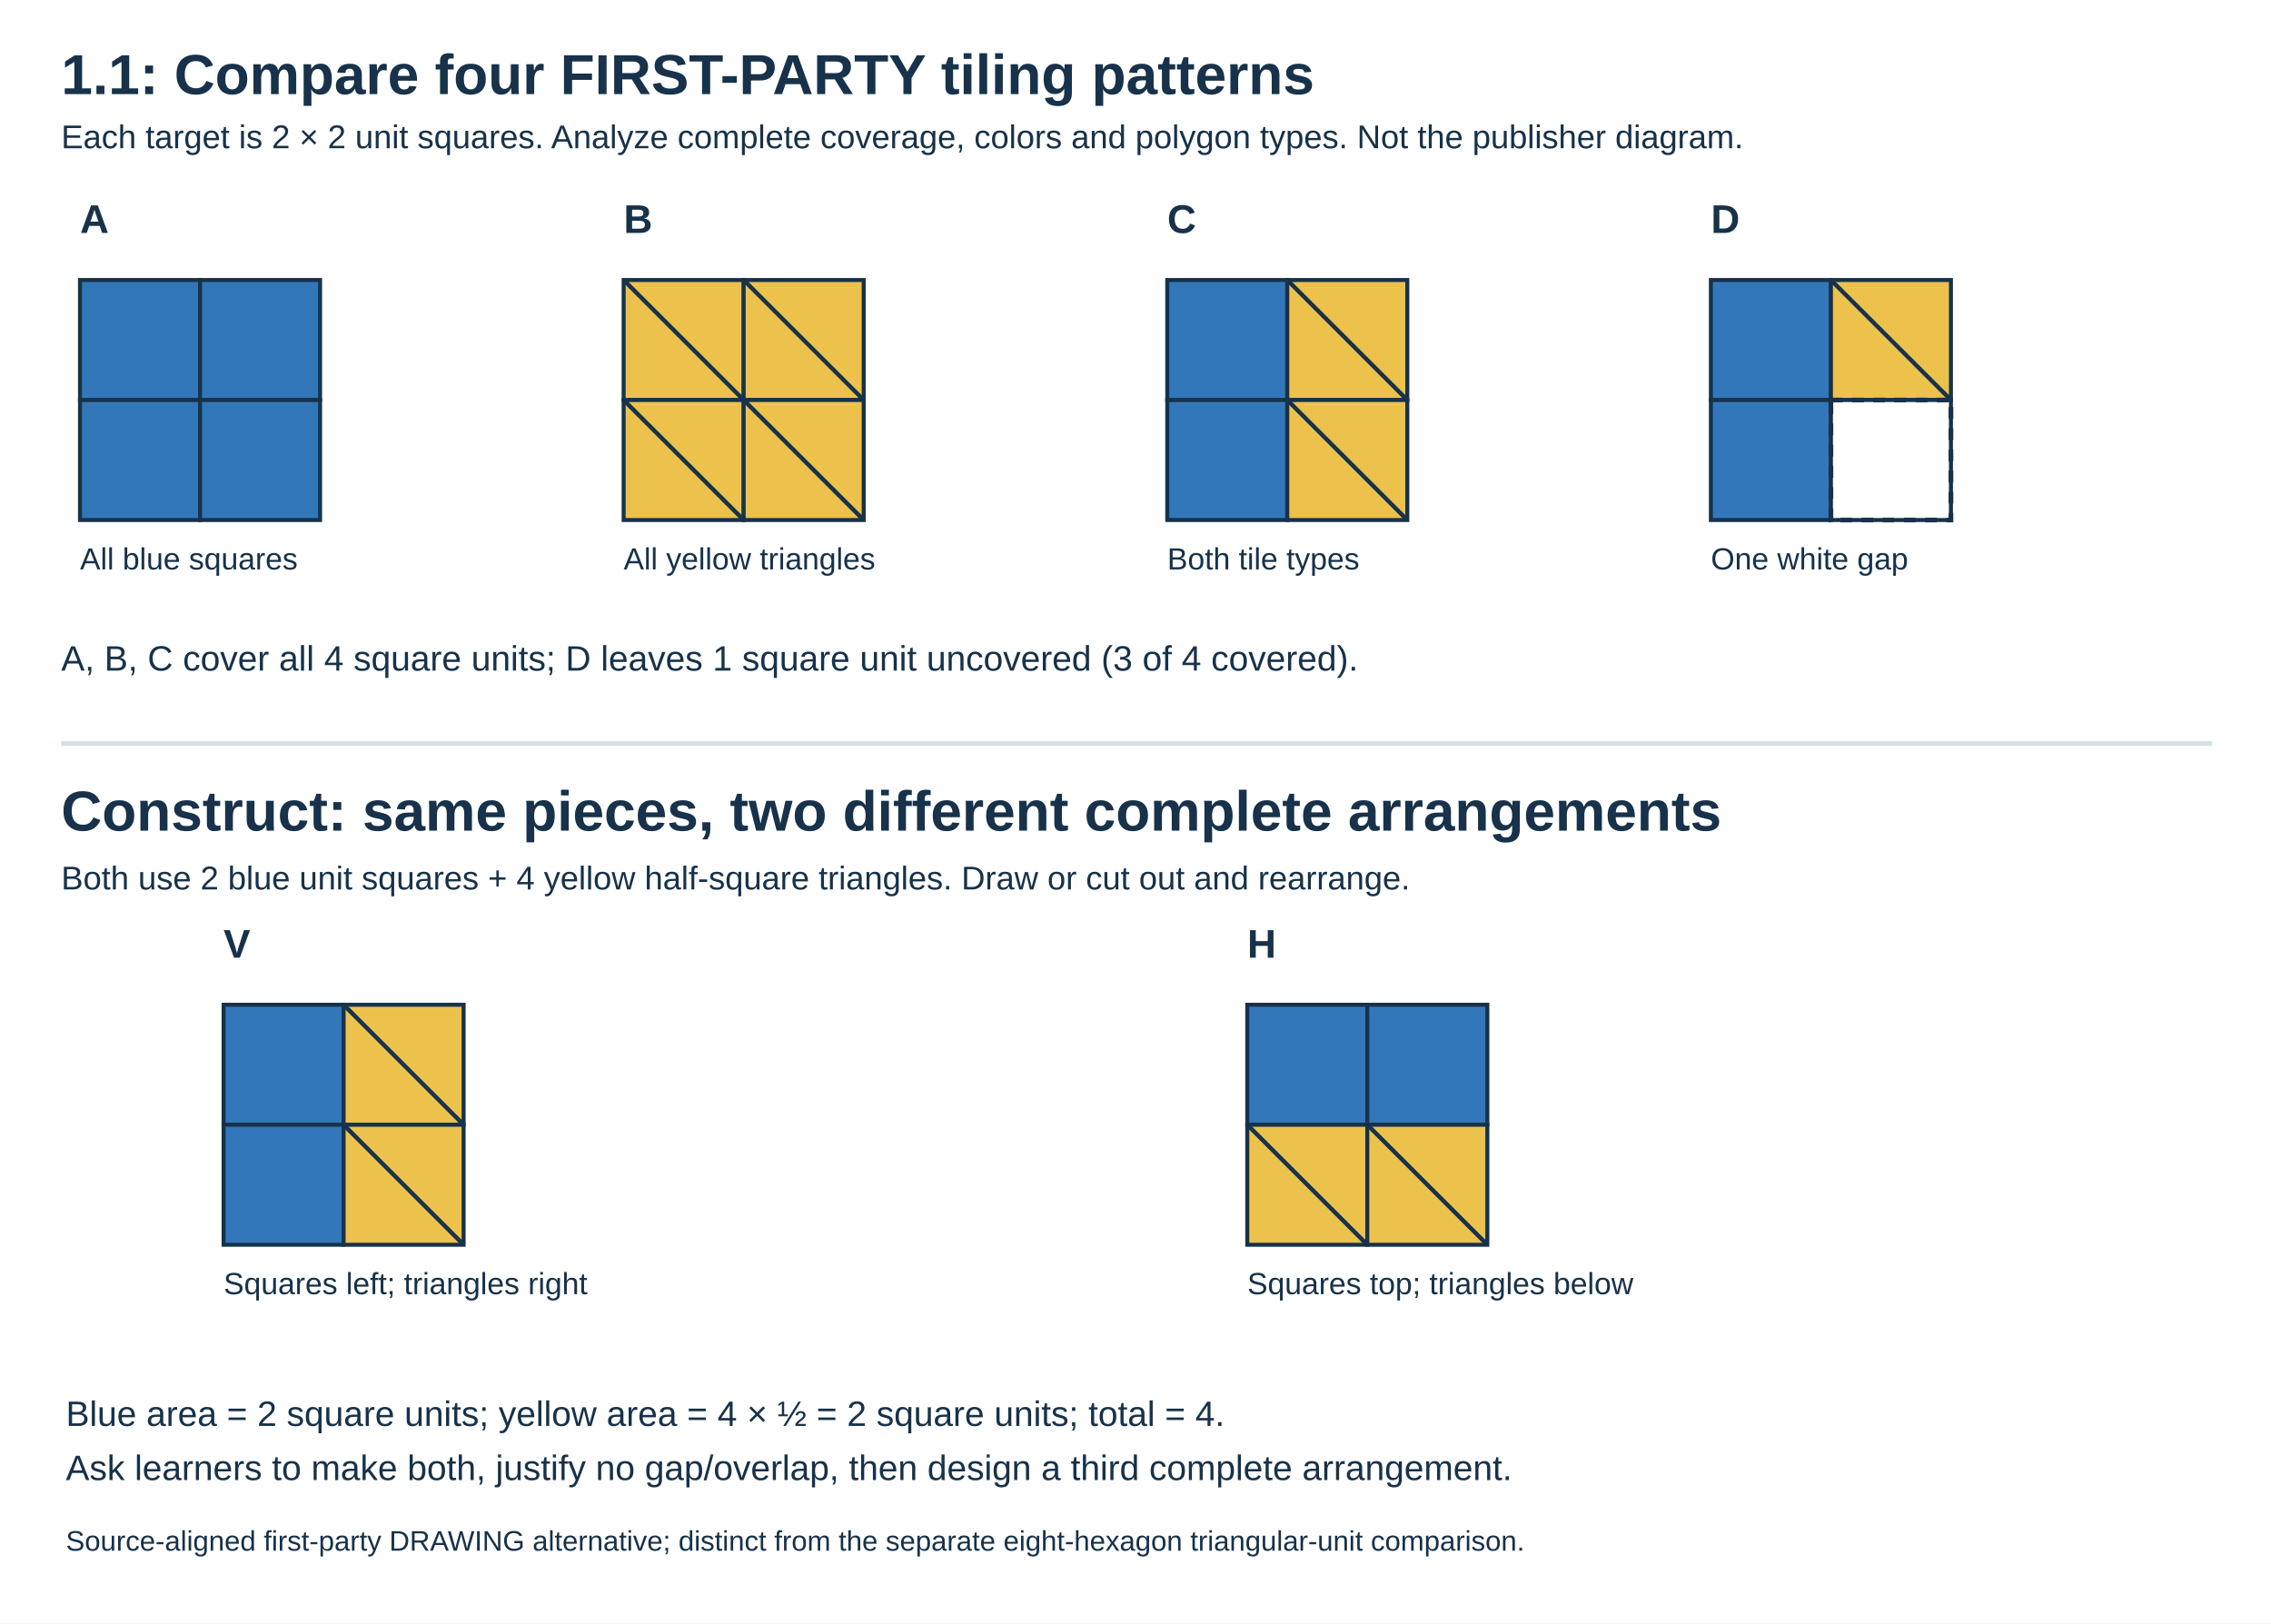
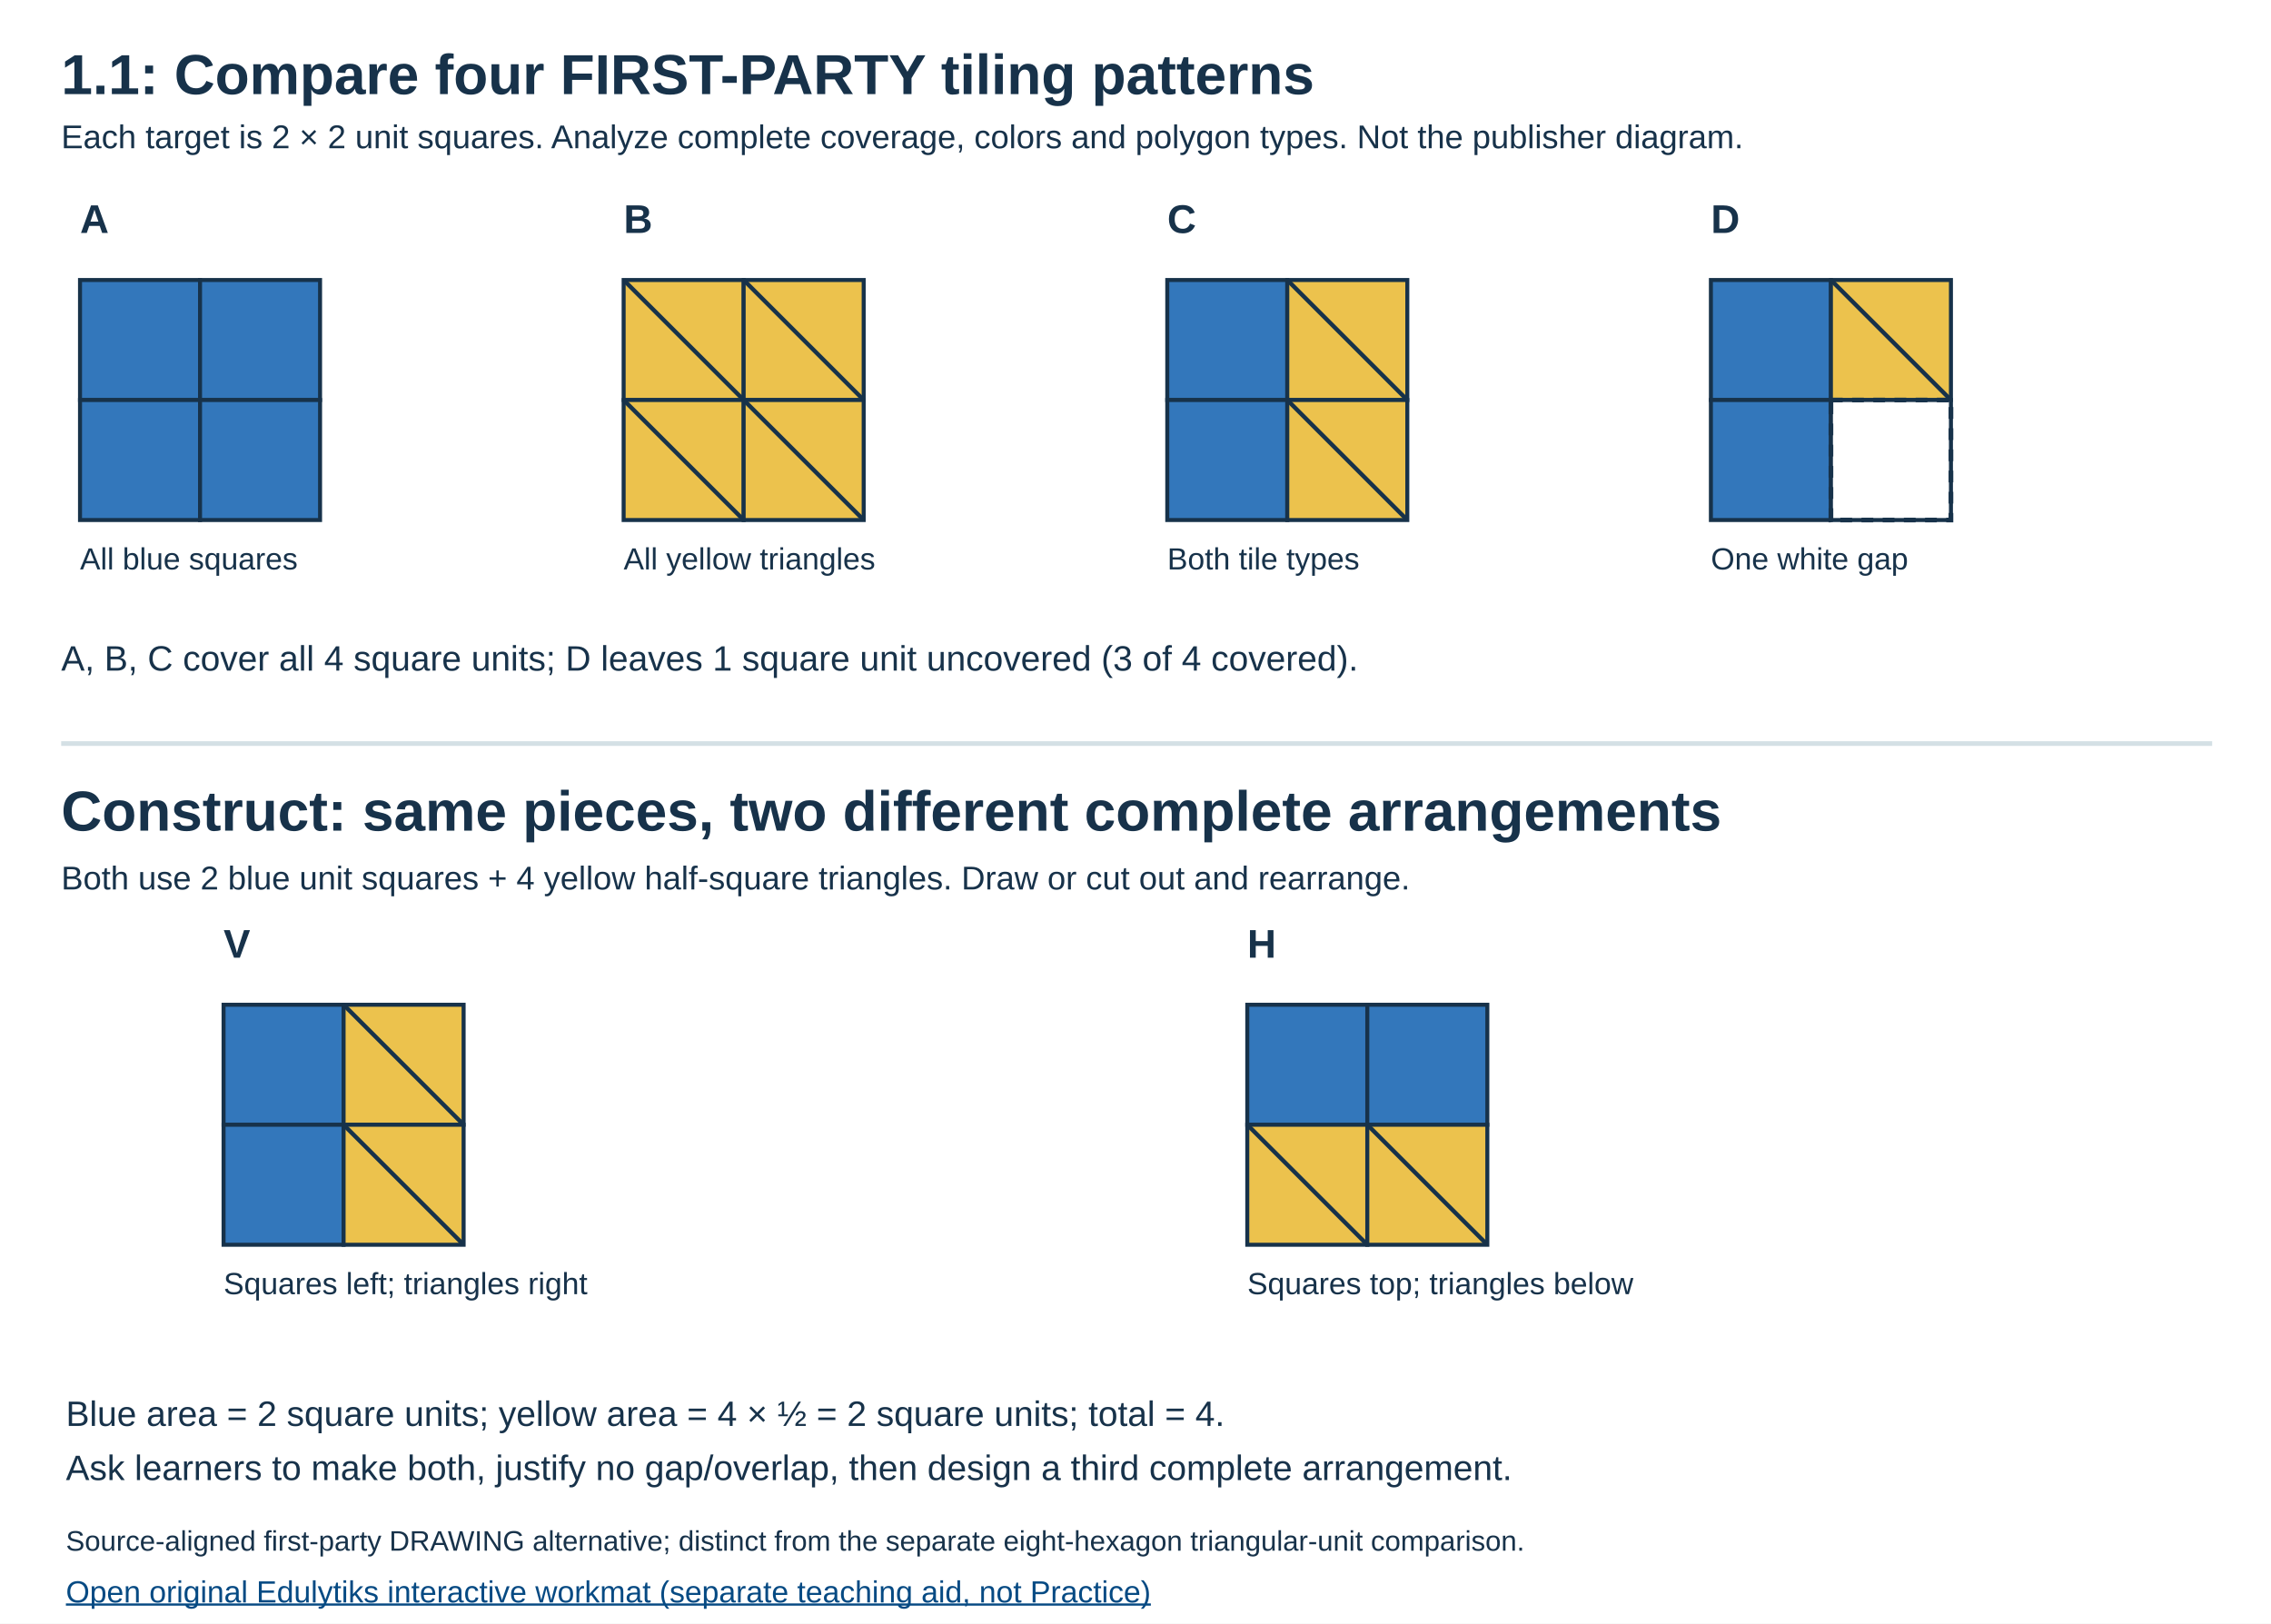
<svg xmlns="http://www.w3.org/2000/svg" viewBox="0 0 965 690" role="img" aria-labelledby="title desc">
  <rect width="965" height="690" fill="white" />
  <g font-family="Arial, sans-serif">
    <text x="26" y="40" font-size="24" font-weight="700" fill="#17324a">1.1: Compare four FIRST-PARTY tiling patterns</text>
    <text x="26" y="63" font-size="14" fill="#17324a">Each target is 2 × 2 unit squares. Analyze complete coverage, colors and polygon types. Not the publisher diagram.</text>
    <g aria-label="A: All blue squares">
      <text x="34" y="99" font-size="17" font-weight="700" fill="#17324a">A</text>
      <rect x="34" y="119" width="51" height="51" fill="#3377bb" />
      <rect x="34" y="119" width="51" height="51" fill="none" stroke="#17324a" stroke-width="1.7" />
      <rect x="85" y="119" width="51" height="51" fill="#3377bb" />
      <rect x="85" y="119" width="51" height="51" fill="none" stroke="#17324a" stroke-width="1.7" />
      <rect x="34" y="170" width="51" height="51" fill="#3377bb" />
      <rect x="34" y="170" width="51" height="51" fill="none" stroke="#17324a" stroke-width="1.7" />
      <rect x="85" y="170" width="51" height="51" fill="#3377bb" />
      <rect x="85" y="170" width="51" height="51" fill="none" stroke="#17324a" stroke-width="1.7" />
      <text x="34" y="242" font-size="13" fill="#17324a">All blue squares</text>
    </g>
    <g aria-label="B: All yellow triangles">
      <text x="265" y="99" font-size="17" font-weight="700" fill="#17324a">B</text>
      <polygon points="265,119 316,119 316,170" fill="#ecc24d" />
      <polygon points="265,119 265,170 316,170" fill="#ecc24d" />
      <line x1="265" y1="119" x2="316" y2="170" stroke="#17324a" stroke-width="1.8" />
      <rect x="265" y="119" width="51" height="51" fill="none" stroke="#17324a" stroke-width="1.7" />
      <polygon points="316,119 367,119 367,170" fill="#ecc24d" />
      <polygon points="316,119 316,170 367,170" fill="#ecc24d" />
      <line x1="316" y1="119" x2="367" y2="170" stroke="#17324a" stroke-width="1.8" />
      <rect x="316" y="119" width="51" height="51" fill="none" stroke="#17324a" stroke-width="1.7" />
      <polygon points="265,170 316,170 316,221" fill="#ecc24d" />
      <polygon points="265,170 265,221 316,221" fill="#ecc24d" />
      <line x1="265" y1="170" x2="316" y2="221" stroke="#17324a" stroke-width="1.8" />
      <rect x="265" y="170" width="51" height="51" fill="none" stroke="#17324a" stroke-width="1.7" />
      <polygon points="316,170 367,170 367,221" fill="#ecc24d" />
      <polygon points="316,170 316,221 367,221" fill="#ecc24d" />
      <line x1="316" y1="170" x2="367" y2="221" stroke="#17324a" stroke-width="1.8" />
      <rect x="316" y="170" width="51" height="51" fill="none" stroke="#17324a" stroke-width="1.7" />
      <text x="265" y="242" font-size="13" fill="#17324a">All yellow triangles</text>
    </g>
    <g aria-label="C: Both tile types">
      <text x="496" y="99" font-size="17" font-weight="700" fill="#17324a">C</text>
      <rect x="496" y="119" width="51" height="51" fill="#3377bb" />
      <rect x="496" y="119" width="51" height="51" fill="none" stroke="#17324a" stroke-width="1.7" />
      <polygon points="547,119 598,119 598,170" fill="#ecc24d" />
      <polygon points="547,119 547,170 598,170" fill="#ecc24d" />
      <line x1="547" y1="119" x2="598" y2="170" stroke="#17324a" stroke-width="1.8" />
      <rect x="547" y="119" width="51" height="51" fill="none" stroke="#17324a" stroke-width="1.7" />
      <rect x="496" y="170" width="51" height="51" fill="#3377bb" />
      <rect x="496" y="170" width="51" height="51" fill="none" stroke="#17324a" stroke-width="1.7" />
      <polygon points="547,170 598,170 598,221" fill="#ecc24d" />
      <polygon points="547,170 547,221 598,221" fill="#ecc24d" />
      <line x1="547" y1="170" x2="598" y2="221" stroke="#17324a" stroke-width="1.8" />
      <rect x="547" y="170" width="51" height="51" fill="none" stroke="#17324a" stroke-width="1.7" />
      <text x="496" y="242" font-size="13" fill="#17324a">Both tile types</text>
    </g>
    <g aria-label="D: One white gap">
      <text x="727" y="99" font-size="17" font-weight="700" fill="#17324a">D</text>
      <rect x="727" y="119" width="51" height="51" fill="#3377bb" />
      <rect x="727" y="119" width="51" height="51" fill="none" stroke="#17324a" stroke-width="1.7" />
      <polygon points="778,119 829,119 829,170" fill="#ecc24d" />
      <polygon points="778,119 778,170 829,170" fill="#ecc24d" />
      <line x1="778" y1="119" x2="829" y2="170" stroke="#17324a" stroke-width="1.8" />
      <rect x="778" y="119" width="51" height="51" fill="none" stroke="#17324a" stroke-width="1.7" />
      <rect x="727" y="170" width="51" height="51" fill="#3377bb" />
      <rect x="727" y="170" width="51" height="51" fill="none" stroke="#17324a" stroke-width="1.7" />
      <rect x="778" y="170" width="51" height="51" fill="white" stroke="#17324a" stroke-width="2" stroke-dasharray="5 4" />
      <rect x="778" y="170" width="51" height="51" fill="none" stroke="#17324a" stroke-width="1.7" />
      <text x="727" y="242" font-size="13" fill="#17324a">One white gap</text>
    </g>
    <text x="26" y="285" font-size="15" fill="#17324a">A, B, C cover all 4 square units; D leaves 1 square unit uncovered (3 of 4 covered).</text>
    <path d="M26 316 H940" stroke="#d4e0e5" stroke-width="2" />
    <text x="26" y="353" font-size="24" font-weight="700" fill="#17324a">Construct: same pieces, two different complete arrangements</text>
    <text x="26" y="378" font-size="14" fill="#17324a">Both use 2 blue unit squares + 4 yellow half-square triangles. Draw or cut out and rearrange.</text>
    <g aria-label="V: Squares left; triangles right">
      <text x="95" y="407" font-size="17" font-weight="700" fill="#17324a">V</text>
      <rect x="95" y="427" width="51" height="51" fill="#3377bb" />
      <rect x="95" y="427" width="51" height="51" fill="none" stroke="#17324a" stroke-width="1.7" />
      <polygon points="146,427 197,427 197,478" fill="#ecc24d" />
      <polygon points="146,427 146,478 197,478" fill="#ecc24d" />
      <line x1="146" y1="427" x2="197" y2="478" stroke="#17324a" stroke-width="1.8" />
      <rect x="146" y="427" width="51" height="51" fill="none" stroke="#17324a" stroke-width="1.7" />
      <rect x="95" y="478" width="51" height="51" fill="#3377bb" />
      <rect x="95" y="478" width="51" height="51" fill="none" stroke="#17324a" stroke-width="1.7" />
      <polygon points="146,478 197,478 197,529" fill="#ecc24d" />
      <polygon points="146,478 146,529 197,529" fill="#ecc24d" />
      <line x1="146" y1="478" x2="197" y2="529" stroke="#17324a" stroke-width="1.8" />
      <rect x="146" y="478" width="51" height="51" fill="none" stroke="#17324a" stroke-width="1.7" />
      <text x="95" y="550" font-size="13" fill="#17324a">Squares left; triangles right</text>
    </g>
    <g aria-label="H: Squares top; triangles below">
      <text x="530" y="407" font-size="17" font-weight="700" fill="#17324a">H</text>
      <rect x="530" y="427" width="51" height="51" fill="#3377bb" />
      <rect x="530" y="427" width="51" height="51" fill="none" stroke="#17324a" stroke-width="1.7" />
      <rect x="581" y="427" width="51" height="51" fill="#3377bb" />
      <rect x="581" y="427" width="51" height="51" fill="none" stroke="#17324a" stroke-width="1.7" />
      <polygon points="530,478 581,478 581,529" fill="#ecc24d" />
      <polygon points="530,478 530,529 581,529" fill="#ecc24d" />
      <line x1="530" y1="478" x2="581" y2="529" stroke="#17324a" stroke-width="1.8" />
      <rect x="530" y="478" width="51" height="51" fill="none" stroke="#17324a" stroke-width="1.7" />
      <polygon points="581,478 632,478 632,529" fill="#ecc24d" />
      <polygon points="581,478 581,529 632,529" fill="#ecc24d" />
      <line x1="581" y1="478" x2="632" y2="529" stroke="#17324a" stroke-width="1.8" />
      <rect x="581" y="478" width="51" height="51" fill="none" stroke="#17324a" stroke-width="1.7" />
      <text x="530" y="550" font-size="13" fill="#17324a">Squares top; triangles below</text>
    </g>
    <text x="28" y="606" font-size="15" fill="#17324a">Blue area = 2 square units; yellow area = 4 × ½ = 2 square units; total = 4.</text>
    <text x="28" y="629" font-size="15" fill="#17324a">Ask learners to make both, justify no gap/overlap, then design a third complete arrangement.</text>
    <text x="28" y="659" font-size="12" fill="#17324a">Source-aligned first-party DRAWING alternative; distinct from the separate eight-hexagon triangular-unit comparison.</text>
+     <a href="/lesson-labs/us-ccss-g6/u01-l01-tiling-lab.html" target="_top">
+       <text x="28" y="681" font-size="13" fill="#064a83" text-decoration="underline">Open original Edulytiks interactive workmat (separate teaching aid, not Practice)</text>
+     </a>
  </g>
</svg>
